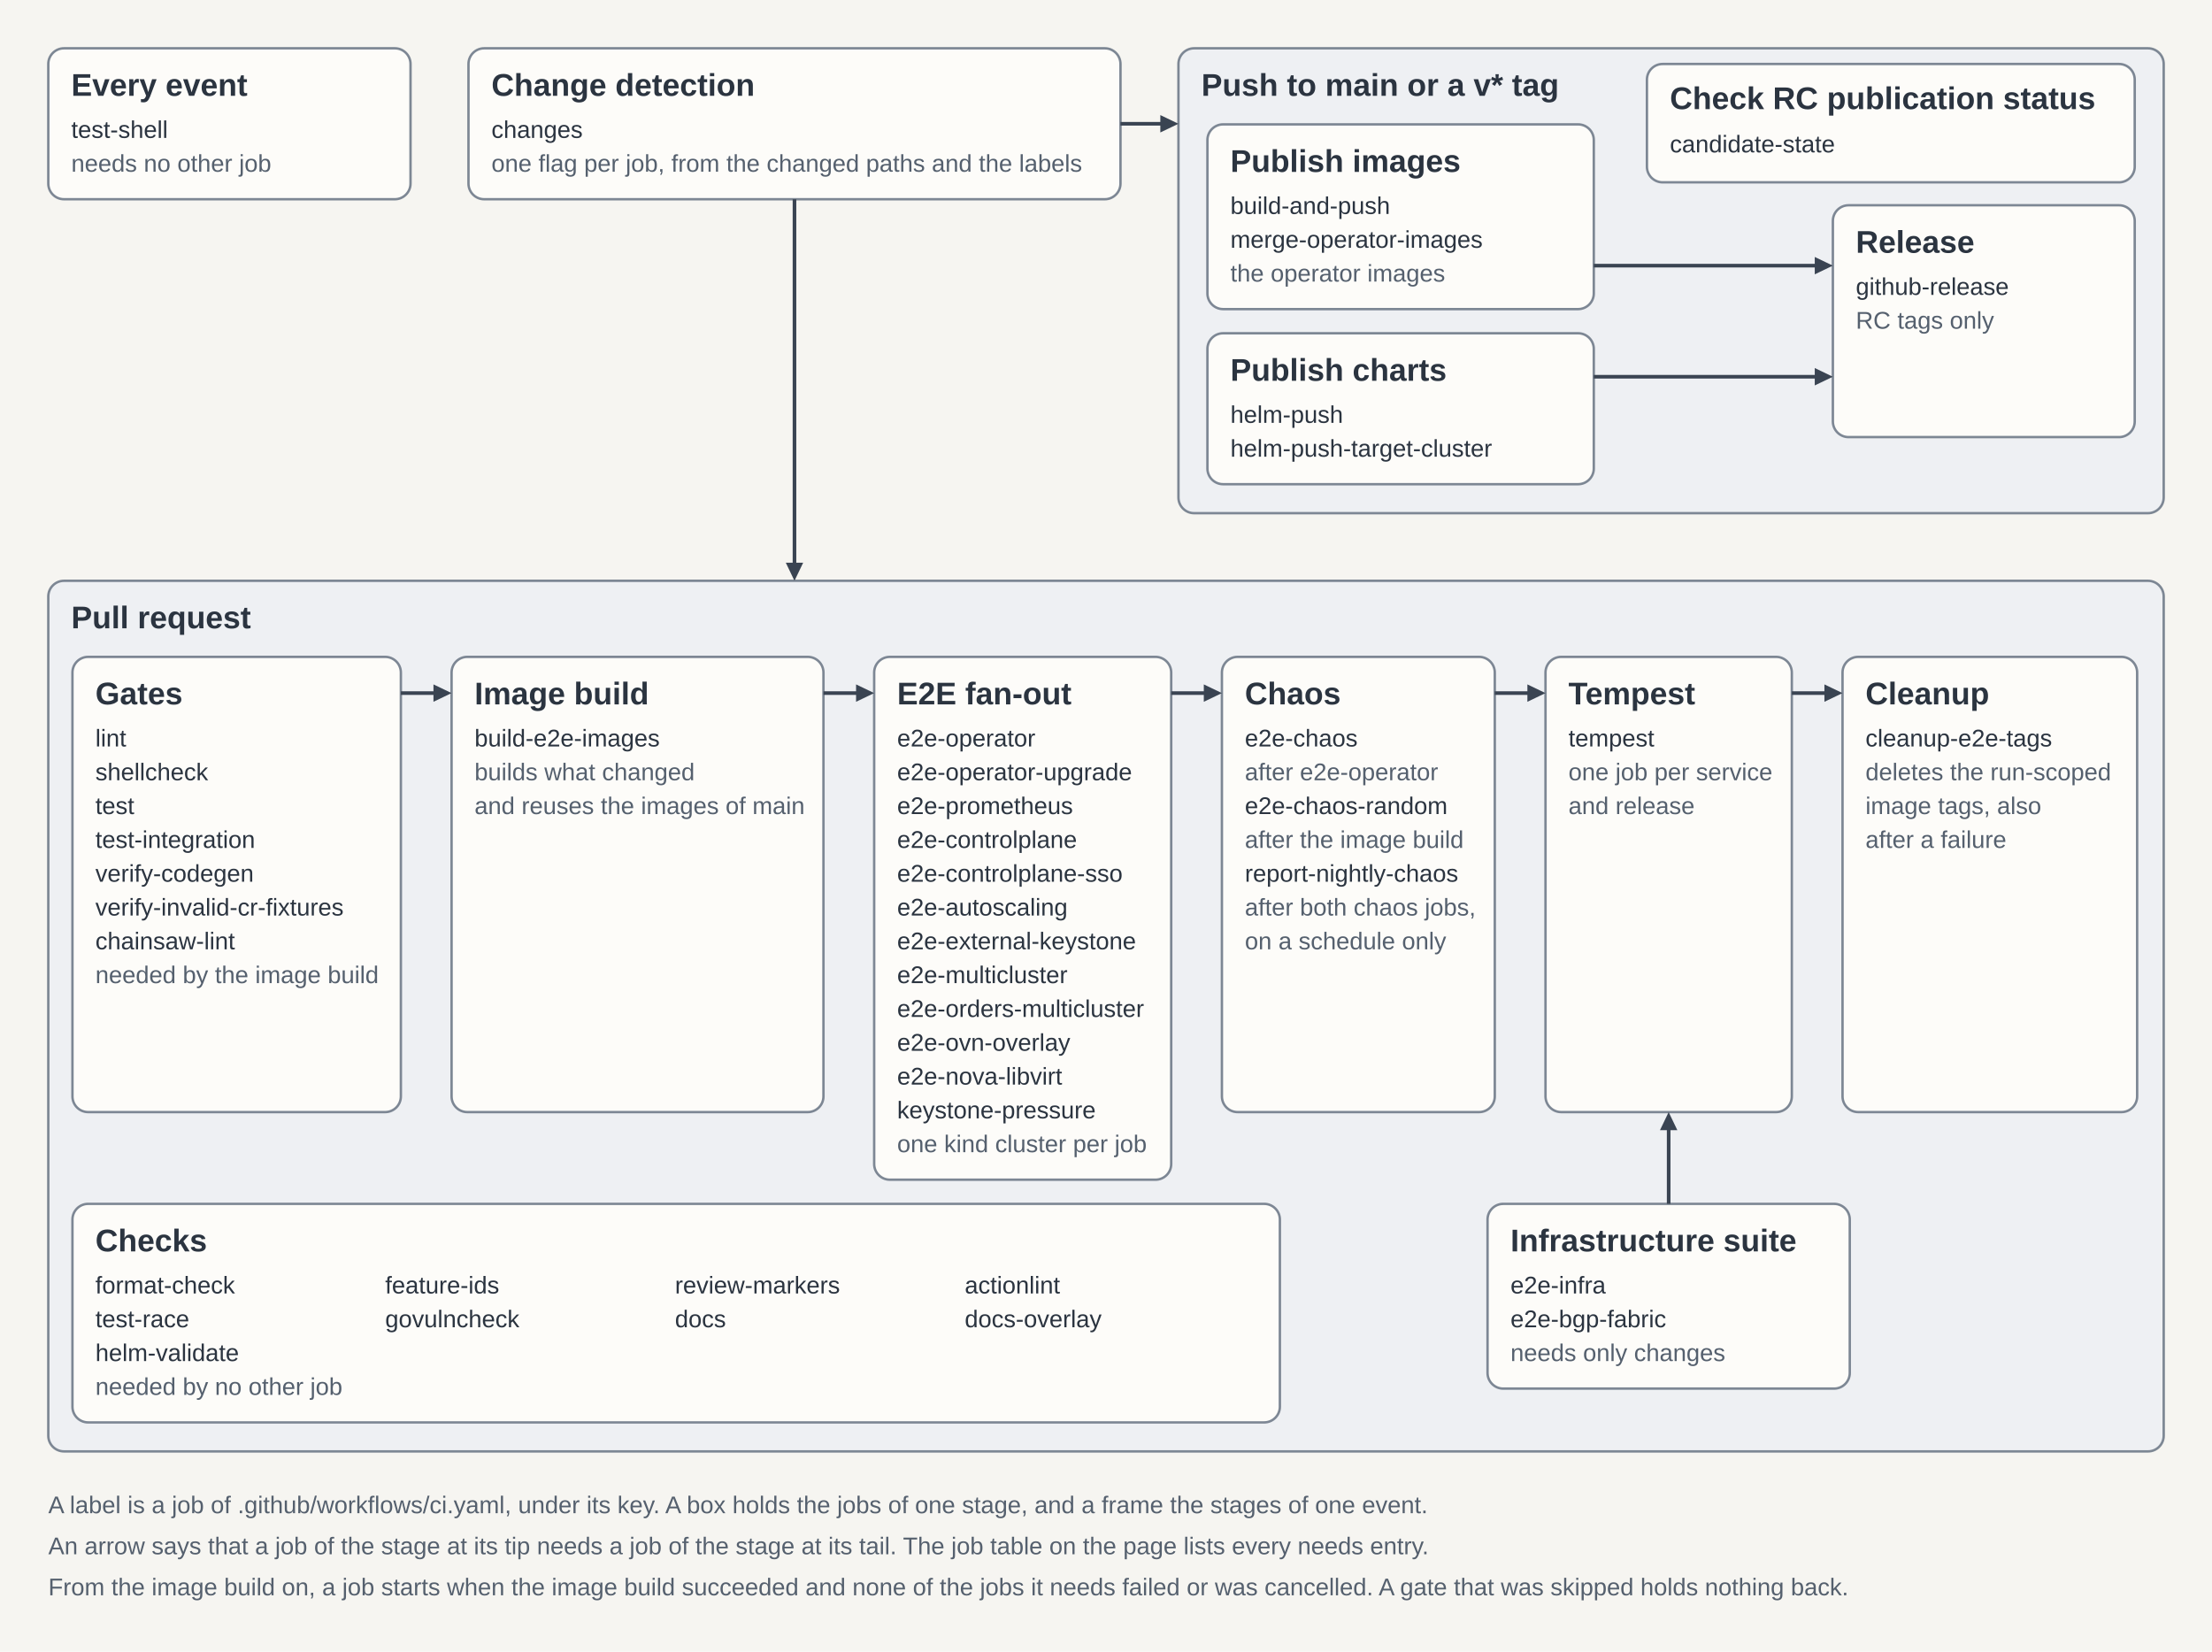
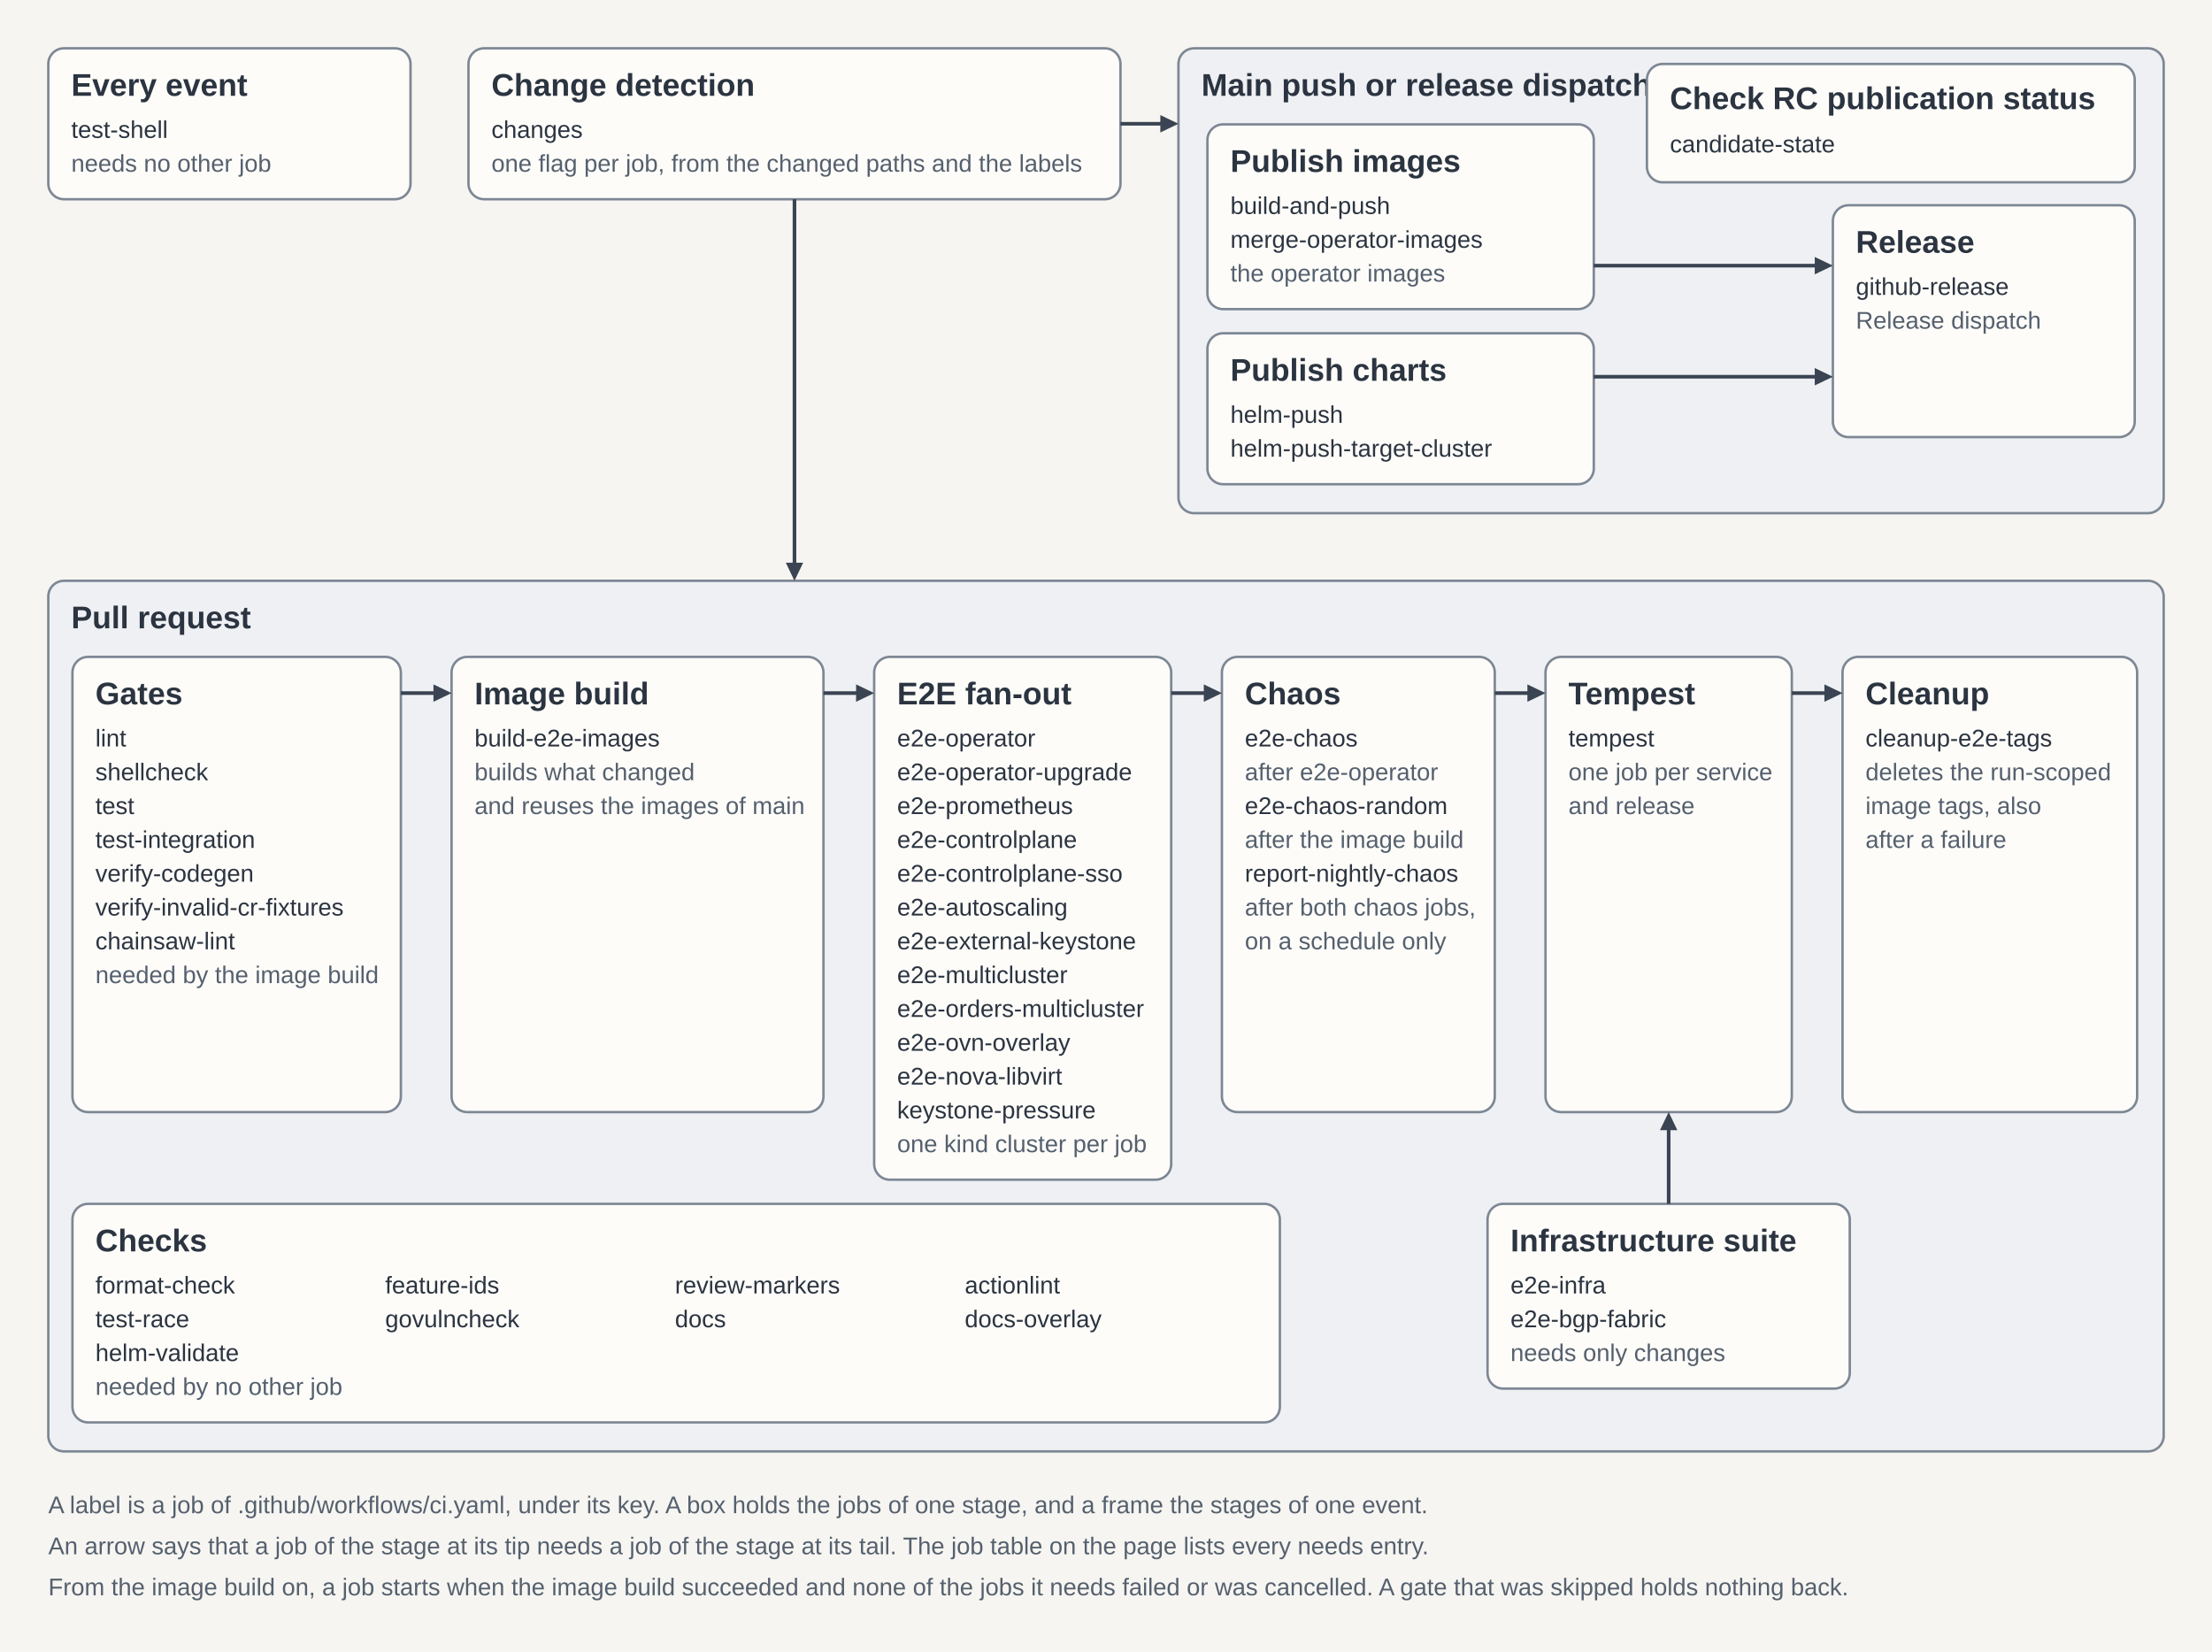
<svg xmlns="http://www.w3.org/2000/svg" width="1832" height="1368" viewBox="0 0 1832 1368" font-family="'IBM Plex Sans', Arial, Helvetica, sans-serif" role="img" aria-label="CI stage overview">
  <rect width="1832" height="1368" fill="#F6F5F1" />
  <rect x="40" y="40" width="300" height="125" rx="13" fill="#FDFCF9" stroke="#7D8794" stroke-width="2" />
  <text x="59" y="79.36" font-size="26" font-weight="700" fill="#2B3440">Every event</text>
  <text x="59" y="114.2" font-size="20" font-weight="400" fill="#2B3440">test-shell</text>
  <text x="59" y="142.2" font-size="20" font-weight="400" fill="#55606E">needs no other job</text>
  <rect x="388" y="40" width="540" height="125" rx="13" fill="#FDFCF9" stroke="#7D8794" stroke-width="2" />
  <text x="407" y="79.36" font-size="26" font-weight="700" fill="#2B3440">Change detection</text>
  <text x="407" y="114.2" font-size="20" font-weight="400" fill="#2B3440">changes</text>
  <text x="407" y="142.2" font-size="20" font-weight="400" fill="#55606E">one flag per job, from the changed paths and the labels</text>
  <rect x="976" y="40" width="816" height="385" rx="13" fill="#EEF0F3" stroke="#7D8794" stroke-width="2" />
-   <text x="995" y="79.36" font-size="26" font-weight="700" fill="#2B3440">Push to main or a v* tag</text>
+   <text x="995" y="79.36" font-size="26" font-weight="700" fill="#2B3440">Main push or release dispatch</text>
  <rect x="1364" y="53" width="404" height="98" rx="13" fill="#FDFCF9" stroke="#7D8794" stroke-width="2" />
  <text x="1383" y="90.36" font-size="26" font-weight="700" fill="#2B3440">Check RC publication status</text>
  <text x="1383" y="126.2" font-size="20" font-weight="400" fill="#2B3440">candidate-state</text>
  <rect x="1000" y="103" width="320" height="153" rx="13" fill="#FDFCF9" stroke="#7D8794" stroke-width="2" />
  <text x="1019" y="142.36" font-size="26" font-weight="700" fill="#2B3440">Publish images</text>
  <text x="1019" y="177.2" font-size="20" font-weight="400" fill="#2B3440">build-and-push</text>
  <text x="1019" y="205.2" font-size="20" font-weight="400" fill="#2B3440">merge-operator-images</text>
  <text x="1019" y="233.2" font-size="20" font-weight="400" fill="#55606E">the operator images</text>
  <rect x="1000" y="276" width="320" height="125" rx="13" fill="#FDFCF9" stroke="#7D8794" stroke-width="2" />
  <text x="1019" y="315.36" font-size="26" font-weight="700" fill="#2B3440">Publish charts</text>
  <text x="1019" y="350.2" font-size="20" font-weight="400" fill="#2B3440">helm-push</text>
  <text x="1019" y="378.2" font-size="20" font-weight="400" fill="#2B3440">helm-push-target-cluster</text>
  <rect x="1518" y="170" width="250" height="192" rx="13" fill="#FDFCF9" stroke="#7D8794" stroke-width="2" />
  <text x="1537" y="209.36" font-size="26" font-weight="700" fill="#2B3440">Release</text>
  <text x="1537" y="244.2" font-size="20" font-weight="400" fill="#2B3440">github-release</text>
-   <text x="1537" y="272.2" font-size="20" font-weight="400" fill="#55606E">RC tags only</text>
+   <text x="1537" y="272.2" font-size="20" font-weight="400" fill="#55606E">Release dispatch</text>
  <rect x="40" y="481" width="1752" height="721" rx="13" fill="#EEF0F3" stroke="#7D8794" stroke-width="2" />
  <text x="59" y="520.36" font-size="26" font-weight="700" fill="#2B3440">Pull request</text>
  <rect x="60" y="544" width="272" height="377" rx="13" fill="#FDFCF9" stroke="#7D8794" stroke-width="2" />
  <text x="79" y="583.36" font-size="26" font-weight="700" fill="#2B3440">Gates</text>
  <text x="79" y="618.2" font-size="20" font-weight="400" fill="#2B3440">lint</text>
  <text x="79" y="646.2" font-size="20" font-weight="400" fill="#2B3440">shellcheck</text>
  <text x="79" y="674.2" font-size="20" font-weight="400" fill="#2B3440">test</text>
  <text x="79" y="702.2" font-size="20" font-weight="400" fill="#2B3440">test-integration</text>
  <text x="79" y="730.2" font-size="20" font-weight="400" fill="#2B3440">verify-codegen</text>
  <text x="79" y="758.2" font-size="20" font-weight="400" fill="#2B3440">verify-invalid-cr-fixtures</text>
  <text x="79" y="786.2" font-size="20" font-weight="400" fill="#2B3440">chainsaw-lint</text>
  <text x="79" y="814.2" font-size="20" font-weight="400" fill="#55606E">needed by the image build</text>
  <rect x="374" y="544" width="308" height="377" rx="13" fill="#FDFCF9" stroke="#7D8794" stroke-width="2" />
  <text x="393" y="583.36" font-size="26" font-weight="700" fill="#2B3440">Image build</text>
  <text x="393" y="618.2" font-size="20" font-weight="400" fill="#2B3440">build-e2e-images</text>
  <text x="393" y="646.2" font-size="20" font-weight="400" fill="#55606E">builds what changed</text>
  <text x="393" y="674.2" font-size="20" font-weight="400" fill="#55606E">and reuses the images of main</text>
  <rect x="724" y="544" width="246" height="433" rx="13" fill="#FDFCF9" stroke="#7D8794" stroke-width="2" />
  <text x="743" y="583.36" font-size="26" font-weight="700" fill="#2B3440">E2E fan-out</text>
  <text x="743" y="618.2" font-size="20" font-weight="400" fill="#2B3440">e2e-operator</text>
  <text x="743" y="646.2" font-size="20" font-weight="400" fill="#2B3440">e2e-operator-upgrade</text>
  <text x="743" y="674.2" font-size="20" font-weight="400" fill="#2B3440">e2e-prometheus</text>
  <text x="743" y="702.2" font-size="20" font-weight="400" fill="#2B3440">e2e-controlplane</text>
  <text x="743" y="730.2" font-size="20" font-weight="400" fill="#2B3440">e2e-controlplane-sso</text>
  <text x="743" y="758.2" font-size="20" font-weight="400" fill="#2B3440">e2e-autoscaling</text>
  <text x="743" y="786.2" font-size="20" font-weight="400" fill="#2B3440">e2e-external-keystone</text>
  <text x="743" y="814.2" font-size="20" font-weight="400" fill="#2B3440">e2e-multicluster</text>
  <text x="743" y="842.2" font-size="20" font-weight="400" fill="#2B3440">e2e-orders-multicluster</text>
  <text x="743" y="870.2" font-size="20" font-weight="400" fill="#2B3440">e2e-ovn-overlay</text>
  <text x="743" y="898.2" font-size="20" font-weight="400" fill="#2B3440">e2e-nova-libvirt</text>
  <text x="743" y="926.2" font-size="20" font-weight="400" fill="#2B3440">keystone-pressure</text>
  <text x="743" y="954.2" font-size="20" font-weight="400" fill="#55606E">one kind cluster per job</text>
  <rect x="1012" y="544" width="226" height="377" rx="13" fill="#FDFCF9" stroke="#7D8794" stroke-width="2" />
  <text x="1031" y="583.36" font-size="26" font-weight="700" fill="#2B3440">Chaos</text>
  <text x="1031" y="618.2" font-size="20" font-weight="400" fill="#2B3440">e2e-chaos</text>
  <text x="1031" y="646.2" font-size="20" font-weight="400" fill="#55606E">after e2e-operator</text>
  <text x="1031" y="674.2" font-size="20" font-weight="400" fill="#2B3440">e2e-chaos-random</text>
  <text x="1031" y="702.2" font-size="20" font-weight="400" fill="#55606E">after the image build</text>
  <text x="1031" y="730.2" font-size="20" font-weight="400" fill="#2B3440">report-nightly-chaos</text>
  <text x="1031" y="758.2" font-size="20" font-weight="400" fill="#55606E">after both chaos jobs,</text>
  <text x="1031" y="786.2" font-size="20" font-weight="400" fill="#55606E">on a schedule only</text>
  <rect x="1280" y="544" width="204" height="377" rx="13" fill="#FDFCF9" stroke="#7D8794" stroke-width="2" />
  <text x="1299" y="583.36" font-size="26" font-weight="700" fill="#2B3440">Tempest</text>
  <text x="1299" y="618.2" font-size="20" font-weight="400" fill="#2B3440">tempest</text>
  <text x="1299" y="646.2" font-size="20" font-weight="400" fill="#55606E">one job per service</text>
  <text x="1299" y="674.2" font-size="20" font-weight="400" fill="#55606E">and release</text>
  <rect x="1526" y="544" width="244" height="377" rx="13" fill="#FDFCF9" stroke="#7D8794" stroke-width="2" />
  <text x="1545" y="583.36" font-size="26" font-weight="700" fill="#2B3440">Cleanup</text>
  <text x="1545" y="618.2" font-size="20" font-weight="400" fill="#2B3440">cleanup-e2e-tags</text>
  <text x="1545" y="646.2" font-size="20" font-weight="400" fill="#55606E">deletes the run-scoped</text>
  <text x="1545" y="674.2" font-size="20" font-weight="400" fill="#55606E">image tags, also</text>
  <text x="1545" y="702.2" font-size="20" font-weight="400" fill="#55606E">after a failure</text>
  <rect x="60" y="997" width="1000" height="181" rx="13" fill="#FDFCF9" stroke="#7D8794" stroke-width="2" />
  <text x="79" y="1036.36" font-size="26" font-weight="700" fill="#2B3440">Checks</text>
  <text x="79" y="1071.2" font-size="20" font-weight="400" fill="#2B3440">format-check</text>
  <text x="319" y="1071.2" font-size="20" font-weight="400" fill="#2B3440">feature-ids</text>
  <text x="559" y="1071.2" font-size="20" font-weight="400" fill="#2B3440">review-markers</text>
  <text x="799" y="1071.2" font-size="20" font-weight="400" fill="#2B3440">actionlint</text>
  <text x="79" y="1099.2" font-size="20" font-weight="400" fill="#2B3440">test-race</text>
  <text x="319" y="1099.2" font-size="20" font-weight="400" fill="#2B3440">govulncheck</text>
  <text x="559" y="1099.2" font-size="20" font-weight="400" fill="#2B3440">docs</text>
  <text x="799" y="1099.2" font-size="20" font-weight="400" fill="#2B3440">docs-overlay</text>
  <text x="79" y="1127.2" font-size="20" font-weight="400" fill="#2B3440">helm-validate</text>
  <text x="79" y="1155.2" font-size="20" font-weight="400" fill="#55606E">needed by no other job</text>
  <rect x="1232" y="997" width="300" height="153" rx="13" fill="#FDFCF9" stroke="#7D8794" stroke-width="2" />
  <text x="1251" y="1036.36" font-size="26" font-weight="700" fill="#2B3440">Infrastructure suite</text>
  <text x="1251" y="1071.2" font-size="20" font-weight="400" fill="#2B3440">e2e-infra</text>
  <text x="1251" y="1099.2" font-size="20" font-weight="400" fill="#2B3440">e2e-bgp-fabric</text>
  <text x="1251" y="1127.2" font-size="20" font-weight="400" fill="#55606E">needs only changes</text>
  <polyline points="658,165 658,470.5" fill="none" stroke="#3A4452" stroke-width="3" />
  <polygon points="658,481 650.8,466 665.2,466" fill="#3A4452" />
  <polyline points="928,102.5 965.5,102.5" fill="none" stroke="#3A4452" stroke-width="3" />
  <polygon points="976,102.5 961,109.7 961,95.3" fill="#3A4452" />
  <polyline points="332,574 363.5,574" fill="none" stroke="#3A4452" stroke-width="3" />
  <polygon points="374,574 359,581.2 359,566.8" fill="#3A4452" />
  <polyline points="682,574 713.5,574" fill="none" stroke="#3A4452" stroke-width="3" />
  <polygon points="724,574 709,581.2 709,566.8" fill="#3A4452" />
  <polyline points="970,574 1001.5,574" fill="none" stroke="#3A4452" stroke-width="3" />
  <polygon points="1012,574 997,581.2 997,566.8" fill="#3A4452" />
  <polyline points="1238,574 1269.5,574" fill="none" stroke="#3A4452" stroke-width="3" />
  <polygon points="1280,574 1265,581.2 1265,566.8" fill="#3A4452" />
  <polyline points="1484,574 1515.5,574" fill="none" stroke="#3A4452" stroke-width="3" />
  <polygon points="1526,574 1511,581.2 1511,566.8" fill="#3A4452" />
  <polyline points="1382,997 1382,931.5" fill="none" stroke="#3A4452" stroke-width="3" />
  <polygon points="1382,921 1389.2,936 1374.8,936" fill="#3A4452" />
  <polyline points="1320,220 1507.5,220" fill="none" stroke="#3A4452" stroke-width="3" />
  <polygon points="1518,220 1503,227.2 1503,212.8" fill="#3A4452" />
  <polyline points="1320,312 1507.5,312" fill="none" stroke="#3A4452" stroke-width="3" />
  <polygon points="1518,312 1503,319.2 1503,304.8" fill="#3A4452" />
  <text x="40" y="1253.2" font-size="20" font-weight="400" fill="#55606E">A label is a job of .github/workflows/ci.yaml, under its key. A box holds the jobs of one stage, and a frame the stages of one event.</text>
  <text x="40" y="1287.2" font-size="20" font-weight="400" fill="#55606E">An arrow says that a job of the stage at its tip needs a job of the stage at its tail. The job table on the page lists every needs entry.</text>
  <text x="40" y="1321.2" font-size="20" font-weight="400" fill="#55606E">From the image build on, a job starts when the image build succeeded and none of the jobs it needs failed or was cancelled. A gate that was skipped holds nothing back.</text>
</svg>
